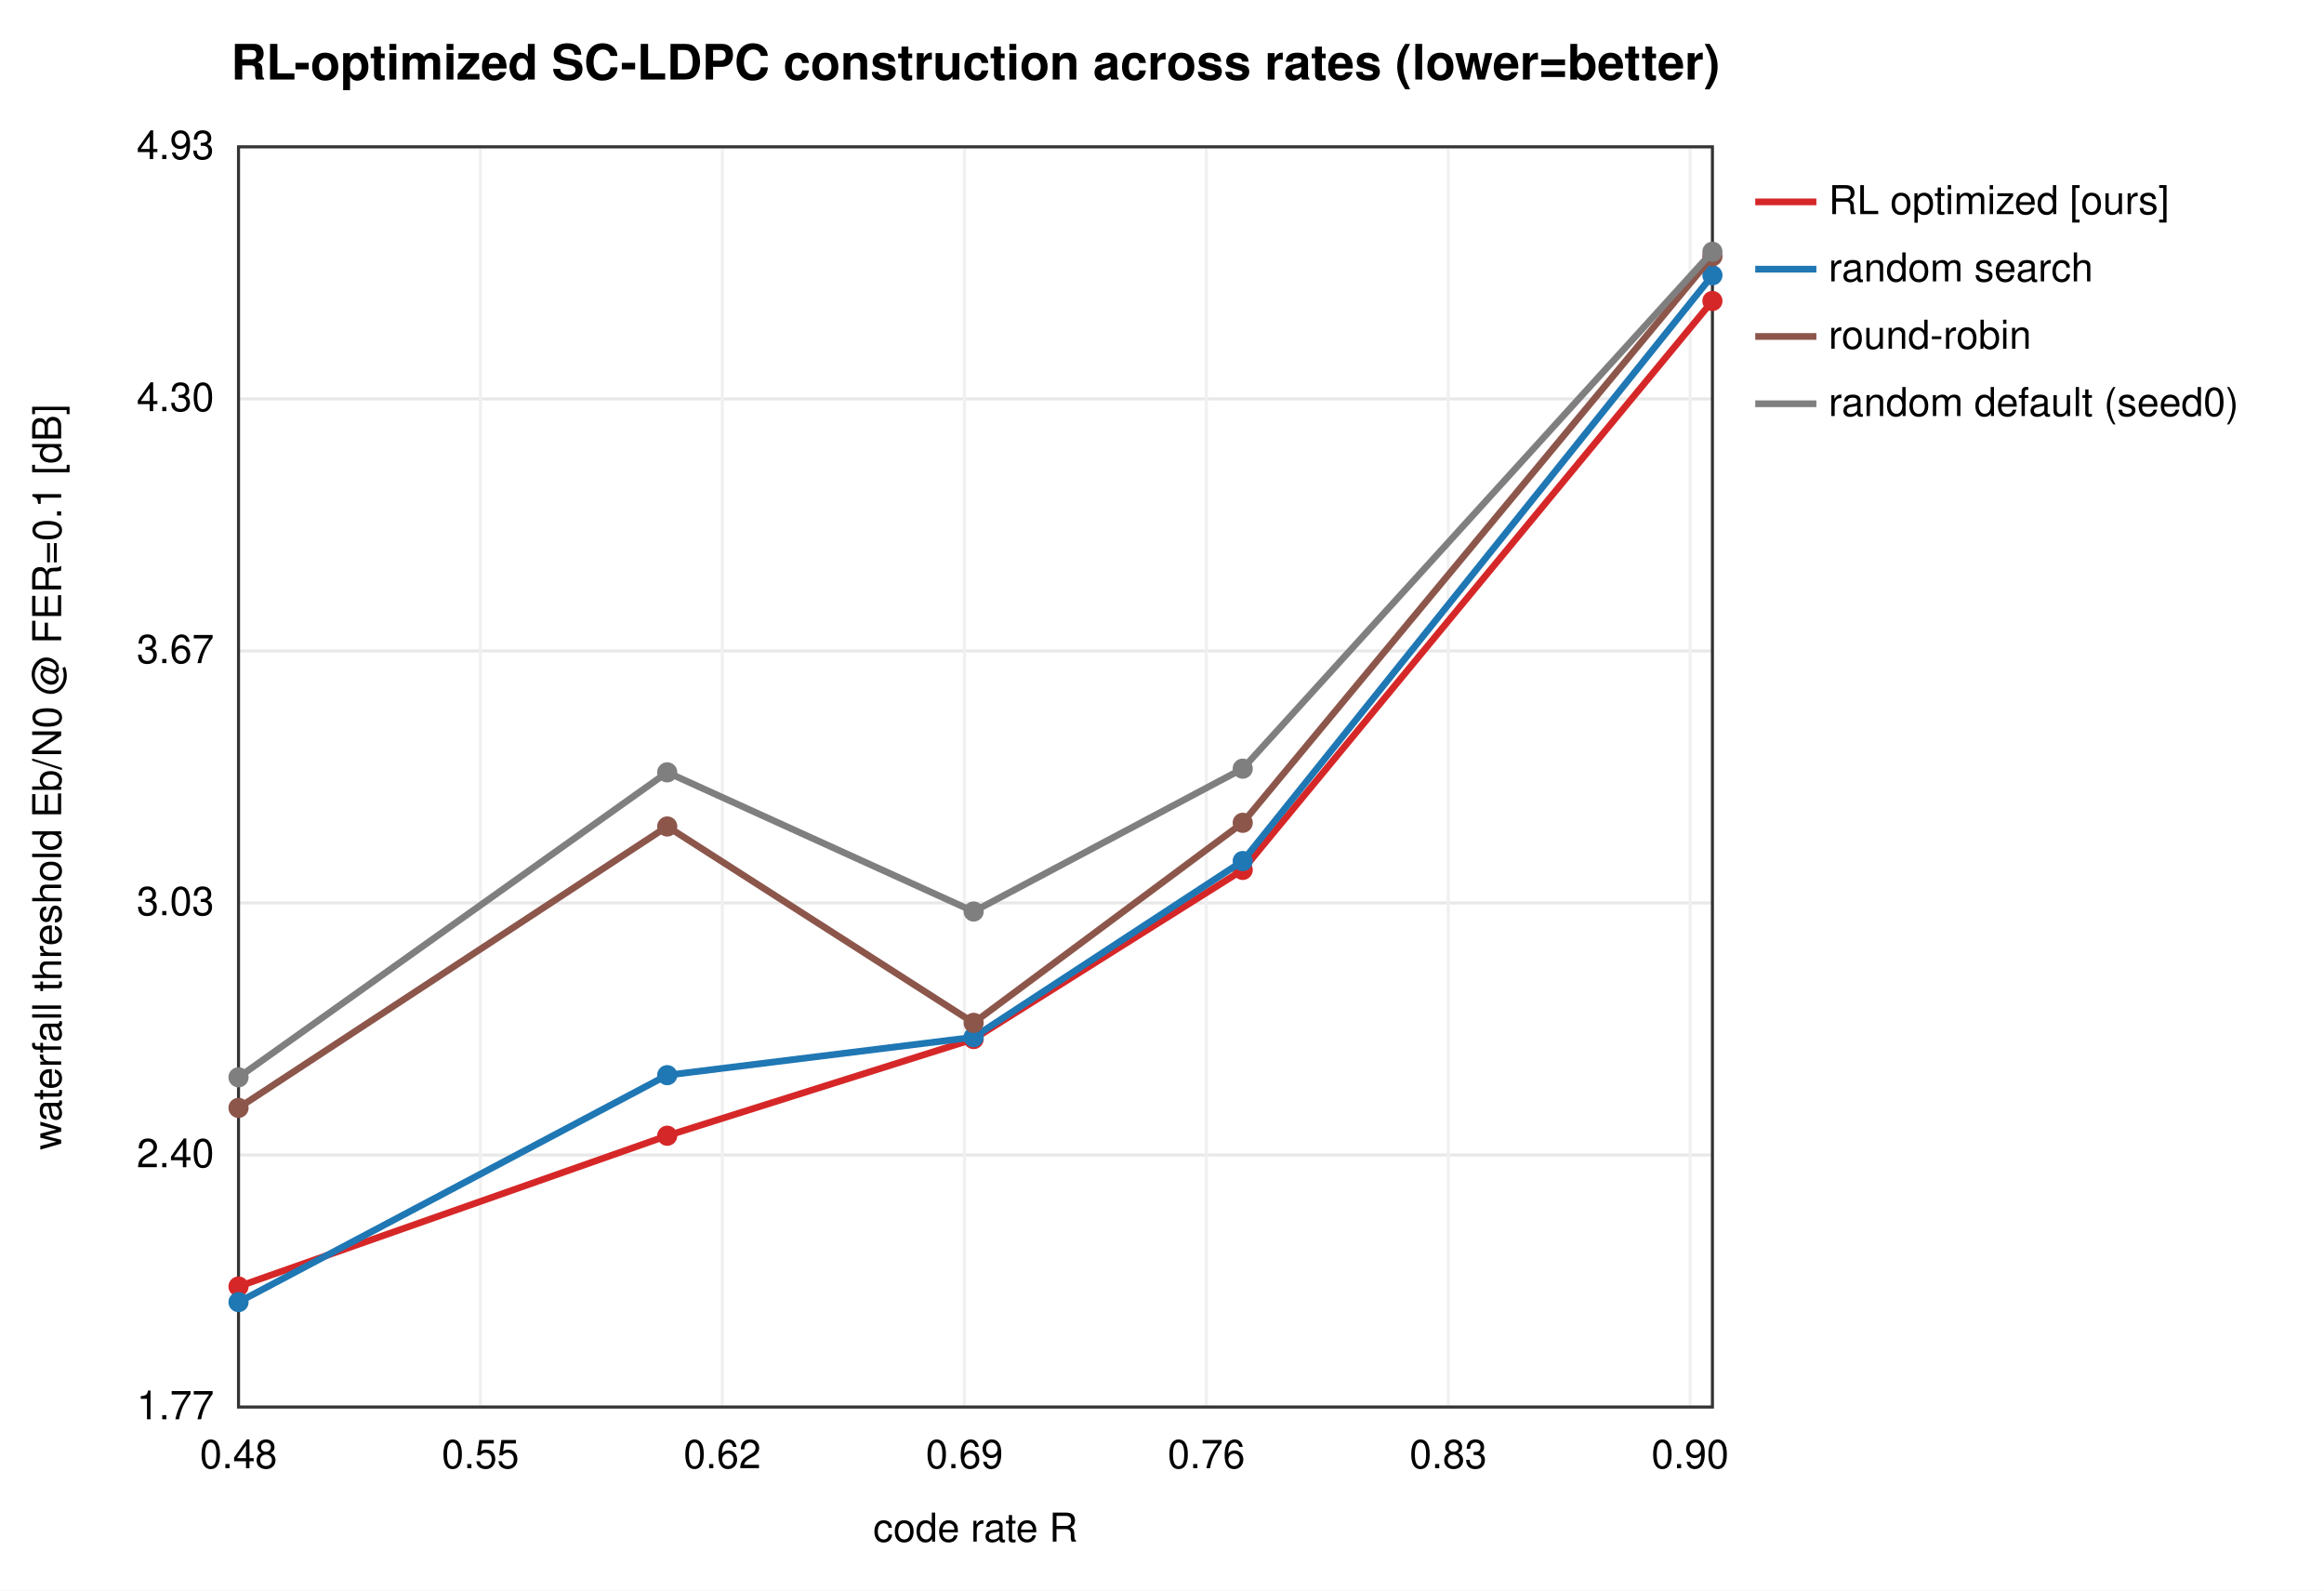
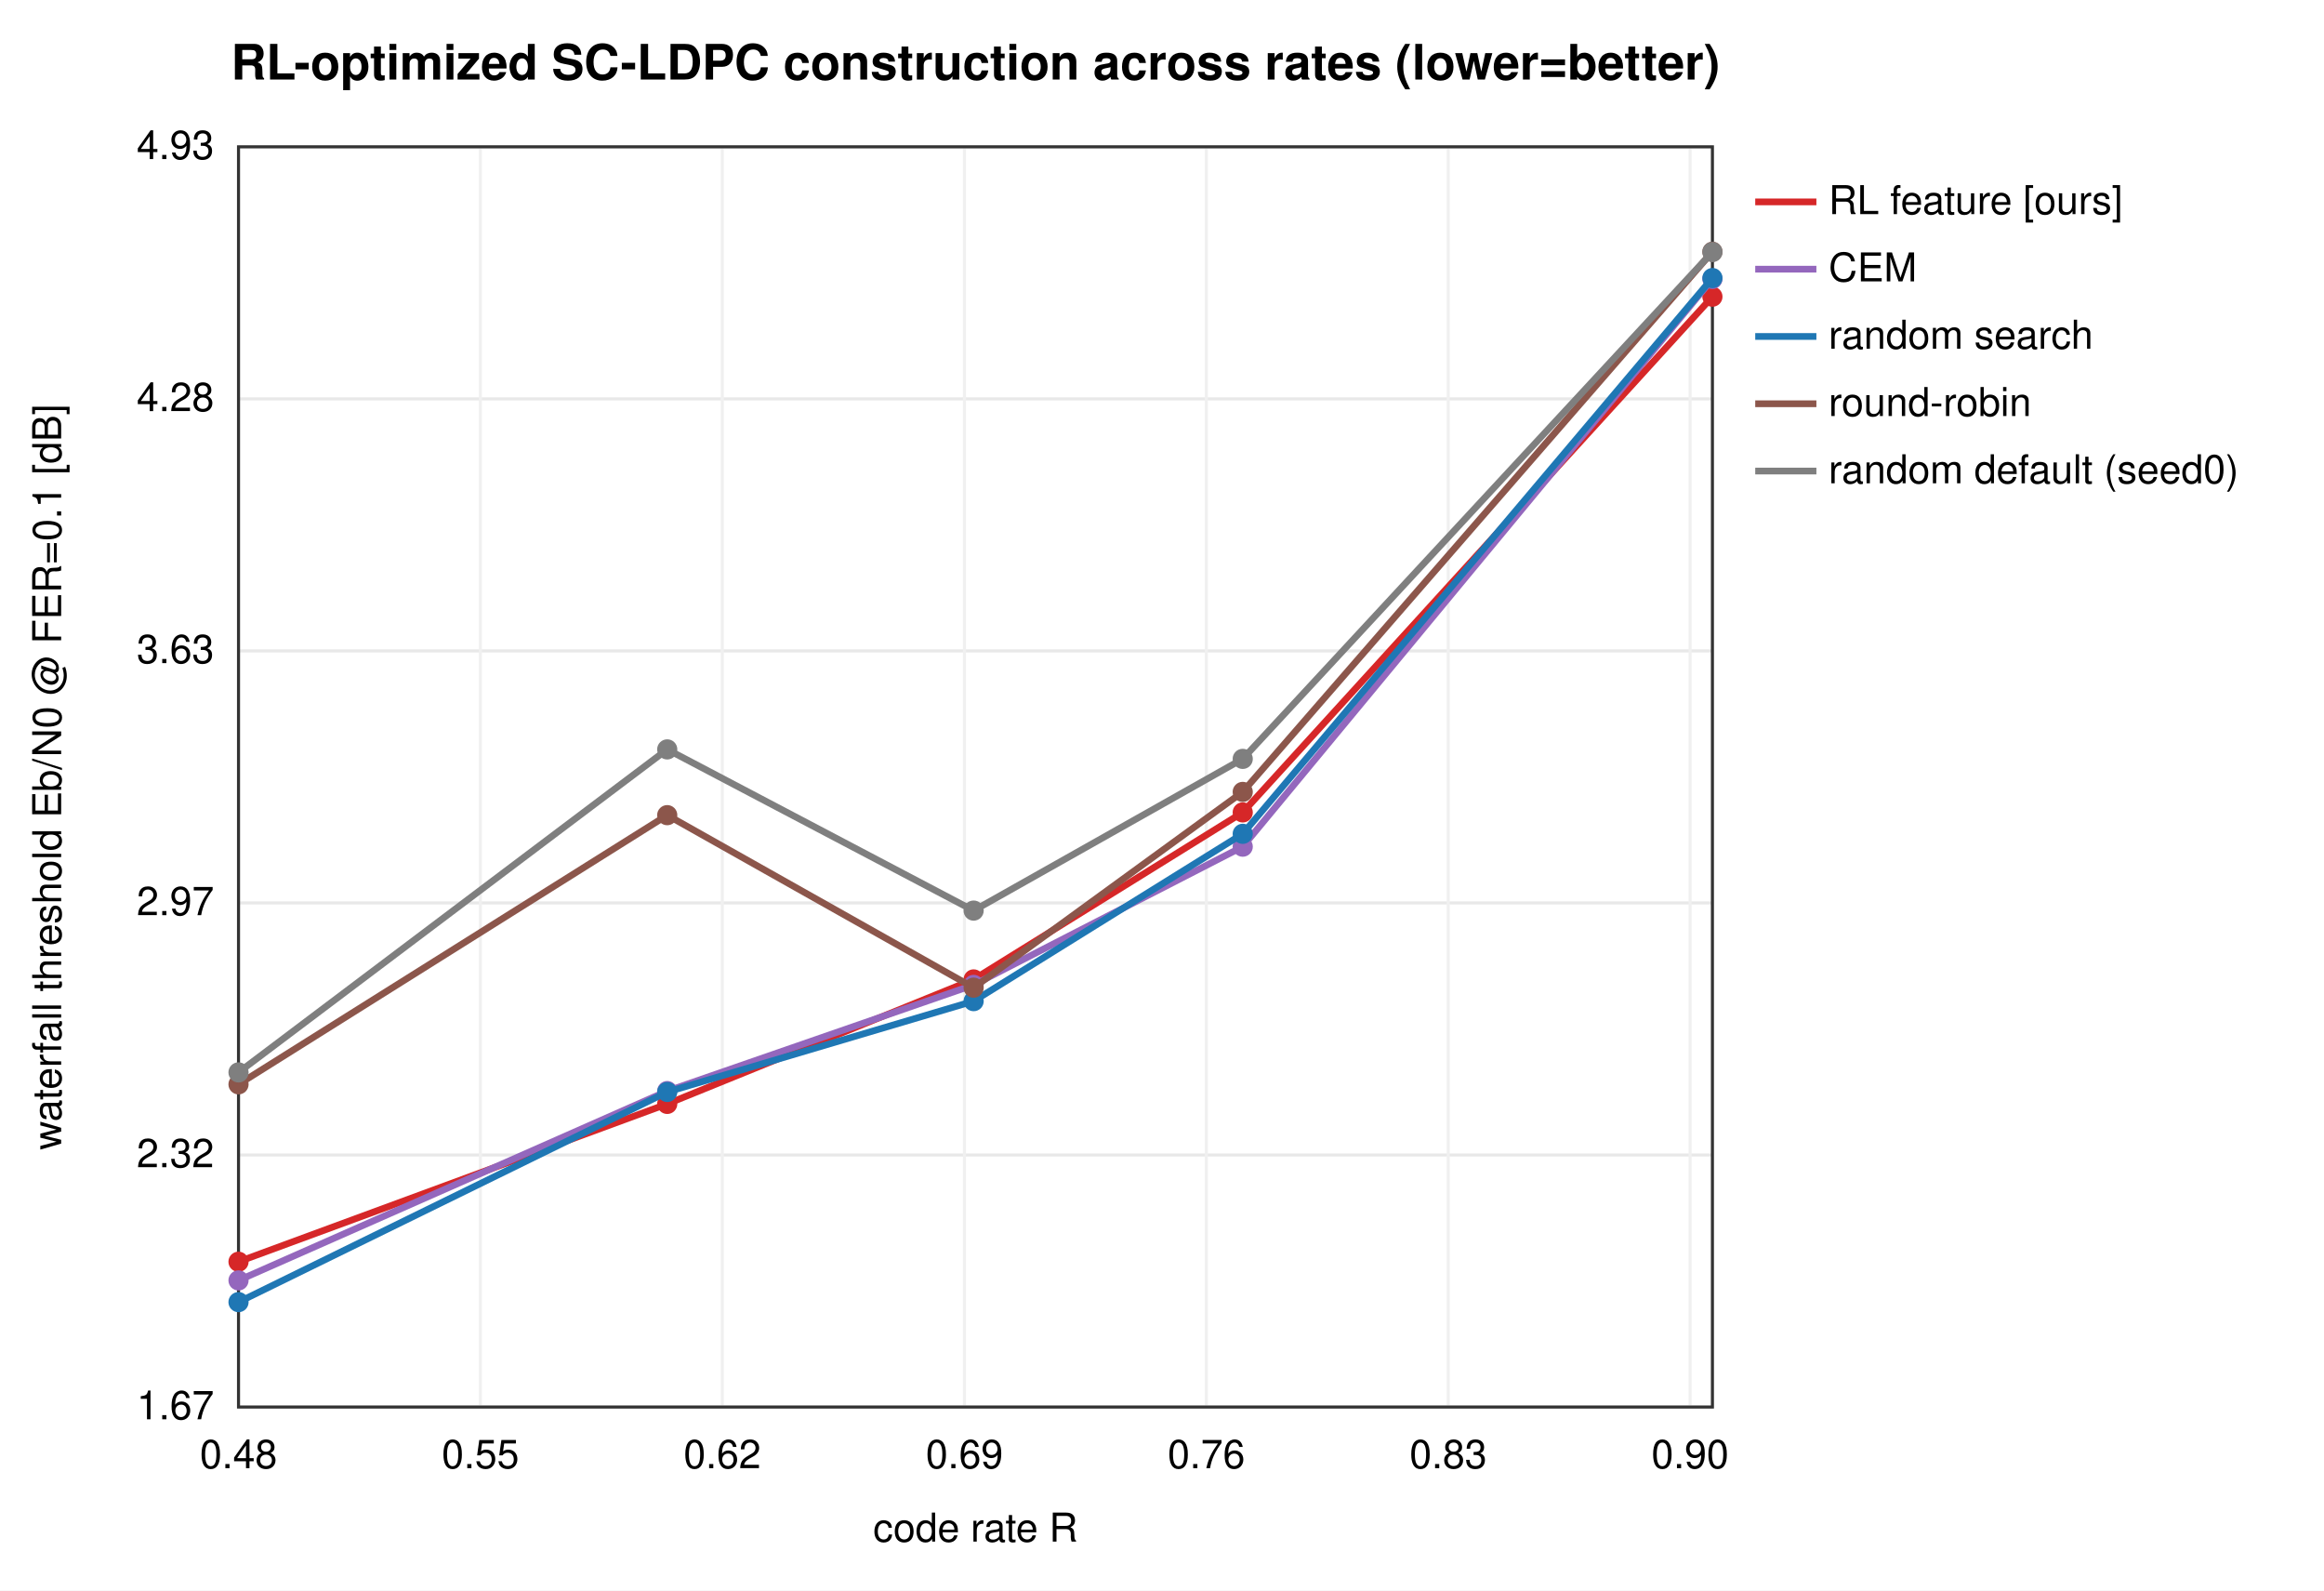
<svg xmlns="http://www.w3.org/2000/svg" width="760" height="520" font-family="Helvetica,Arial,sans-serif" font-size="13">
  <rect width="760" height="520" fill="white" />
  <text x="319.0" y="26" text-anchor="middle" font-size="16" font-weight="bold">RL-optimized SC-LDPC construction across rates (lower=better)</text>
  <line x1="78" y1="460.0" x2="560" y2="460.0" stroke="#e8e8e8" />
-   <text x="70" y="464.0" text-anchor="end">1.77</text>
+   <text x="70" y="464.0" text-anchor="end">1.67</text>
  <line x1="78" y1="377.6" x2="560" y2="377.6" stroke="#e8e8e8" />
-   <text x="70" y="381.6" text-anchor="end">2.40</text>
+   <text x="70" y="381.6" text-anchor="end">2.32</text>
  <line x1="78" y1="295.2" x2="560" y2="295.2" stroke="#e8e8e8" />
-   <text x="70" y="299.2" text-anchor="end">3.03</text>
+   <text x="70" y="299.2" text-anchor="end">2.97</text>
  <line x1="78" y1="212.8" x2="560" y2="212.8" stroke="#e8e8e8" />
-   <text x="70" y="216.8" text-anchor="end">3.67</text>
+   <text x="70" y="216.8" text-anchor="end">3.63</text>
  <line x1="78" y1="130.4" x2="560" y2="130.4" stroke="#e8e8e8" />
-   <text x="70" y="134.4" text-anchor="end">4.30</text>
+   <text x="70" y="134.4" text-anchor="end">4.28</text>
  <line x1="78" y1="48.0" x2="560" y2="48.0" stroke="#e8e8e8" />
  <text x="70" y="52.0" text-anchor="end">4.93</text>
  <line x1="78.0" y1="48" x2="78.0" y2="460" stroke="#f0f0f0" />
  <text x="78.0" y="480.0" text-anchor="middle">0.48</text>
  <line x1="157.1" y1="48" x2="157.1" y2="460" stroke="#f0f0f0" />
  <text x="157.1" y="480.0" text-anchor="middle">0.55</text>
  <line x1="236.2" y1="48" x2="236.2" y2="460" stroke="#f0f0f0" />
  <text x="236.2" y="480.0" text-anchor="middle">0.62</text>
  <line x1="315.4" y1="48" x2="315.4" y2="460" stroke="#f0f0f0" />
  <text x="315.4" y="480.0" text-anchor="middle">0.69</text>
  <line x1="394.5" y1="48" x2="394.5" y2="460" stroke="#f0f0f0" />
  <text x="394.5" y="480.0" text-anchor="middle">0.76</text>
  <line x1="473.6" y1="48" x2="473.6" y2="460" stroke="#f0f0f0" />
  <text x="473.6" y="480.0" text-anchor="middle">0.83</text>
  <line x1="552.7" y1="48" x2="552.7" y2="460" stroke="#f0f0f0" />
  <text x="552.7" y="480.0" text-anchor="middle">0.90</text>
  <rect x="78" y="48" width="482" height="412" fill="none" stroke="#333" />
  <text x="319.0" y="504" text-anchor="middle">code rate R</text>
  <text x="20" y="254.0" text-anchor="middle" transform="rotate(-90 20 254.0)">waterfall threshold Eb/N0 @ FER=0.1 [dB]</text>
-   <path d="M78.0,420.6 L218.2,371.3 L318.4,339.7 L406.4,284.4 L560.0,98.4" fill="none" stroke="#d62728" stroke-width="2.2" />
-   <circle cx="78.0" cy="420.6" r="3.3" fill="#d62728" />
-   <circle cx="218.2" cy="371.3" r="3.3" fill="#d62728" />
-   <circle cx="318.4" cy="339.7" r="3.3" fill="#d62728" />
-   <circle cx="406.4" cy="284.4" r="3.3" fill="#d62728" />
-   <circle cx="560.0" cy="98.4" r="3.3" fill="#d62728" />
+   <path d="M78.0,412.5 L218.2,360.9 L318.4,320.2 L406.4,265.6 L560.0,97.0" fill="none" stroke="#d62728" stroke-width="2.2" />
+   <circle cx="78.0" cy="412.5" r="3.3" fill="#d62728" />
+   <circle cx="218.2" cy="360.9" r="3.3" fill="#d62728" />
+   <circle cx="318.4" cy="320.2" r="3.3" fill="#d62728" />
+   <circle cx="406.4" cy="265.6" r="3.3" fill="#d62728" />
+   <circle cx="560.0" cy="97.0" r="3.3" fill="#d62728" />
  <line x1="574" y1="66" x2="594" y2="66" stroke="#d62728" stroke-width="2.2" />
-   <text x="598" y="70">RL optimized [ours]</text>
-   <path d="M78.0,425.7 L218.2,351.5 L318.4,339.1 L406.4,281.5 L560.0,90.0" fill="none" stroke="#1f77b4" stroke-width="2.2" />
+   <text x="598" y="70">RL feature [ours]</text>
+   <path d="M78.0,418.6 L218.2,356.7 L318.4,322.0 L406.4,276.8 L560.0,91.2" fill="none" stroke="#9467bd" stroke-width="2.2" />
+   <circle cx="78.0" cy="418.6" r="3.3" fill="#9467bd" />
+   <circle cx="218.2" cy="356.7" r="3.3" fill="#9467bd" />
+   <circle cx="318.4" cy="322.0" r="3.3" fill="#9467bd" />
+   <circle cx="406.4" cy="276.8" r="3.3" fill="#9467bd" />
+   <circle cx="560.0" cy="91.2" r="3.3" fill="#9467bd" />
+   <line x1="574" y1="88" x2="594" y2="88" stroke="#9467bd" stroke-width="2.2" />
+   <text x="598" y="92">CEM</text>
+   <path d="M78.0,425.7 L218.2,357.0 L318.4,327.3 L406.4,272.6 L560.0,90.9" fill="none" stroke="#1f77b4" stroke-width="2.2" />
  <circle cx="78.0" cy="425.7" r="3.3" fill="#1f77b4" />
-   <circle cx="218.2" cy="351.5" r="3.3" fill="#1f77b4" />
-   <circle cx="318.4" cy="339.1" r="3.3" fill="#1f77b4" />
-   <circle cx="406.4" cy="281.5" r="3.3" fill="#1f77b4" />
-   <circle cx="560.0" cy="90.0" r="3.3" fill="#1f77b4" />
-   <line x1="574" y1="88" x2="594" y2="88" stroke="#1f77b4" stroke-width="2.2" />
-   <text x="598" y="92">random search</text>
-   <path d="M78.0,362.2 L218.2,270.2 L318.4,334.4 L406.4,269.0 L560.0,83.8" fill="none" stroke="#8c564b" stroke-width="2.2" />
-   <circle cx="78.0" cy="362.2" r="3.3" fill="#8c564b" />
-   <circle cx="218.2" cy="270.2" r="3.3" fill="#8c564b" />
-   <circle cx="318.4" cy="334.4" r="3.3" fill="#8c564b" />
-   <circle cx="406.4" cy="269.0" r="3.3" fill="#8c564b" />
-   <circle cx="560.0" cy="83.8" r="3.3" fill="#8c564b" />
-   <line x1="574" y1="110" x2="594" y2="110" stroke="#8c564b" stroke-width="2.2" />
-   <text x="598" y="114">round-robin</text>
-   <path d="M78.0,352.2 L218.2,252.5 L318.4,298.0 L406.4,251.3 L560.0,82.3" fill="none" stroke="#7f7f7f" stroke-width="2.2" />
-   <circle cx="78.0" cy="352.2" r="3.3" fill="#7f7f7f" />
-   <circle cx="218.2" cy="252.5" r="3.3" fill="#7f7f7f" />
-   <circle cx="318.4" cy="298.0" r="3.3" fill="#7f7f7f" />
-   <circle cx="406.4" cy="251.3" r="3.3" fill="#7f7f7f" />
-   <circle cx="560.0" cy="82.3" r="3.3" fill="#7f7f7f" />
-   <line x1="574" y1="132" x2="594" y2="132" stroke="#7f7f7f" stroke-width="2.2" />
-   <text x="598" y="136">random default (seed0)</text>
+   <circle cx="218.2" cy="357.0" r="3.3" fill="#1f77b4" />
+   <circle cx="318.4" cy="327.3" r="3.3" fill="#1f77b4" />
+   <circle cx="406.4" cy="272.6" r="3.3" fill="#1f77b4" />
+   <circle cx="560.0" cy="90.9" r="3.3" fill="#1f77b4" />
+   <line x1="574" y1="110" x2="594" y2="110" stroke="#1f77b4" stroke-width="2.2" />
+   <text x="598" y="114">random search</text>
+   <path d="M78.0,354.5 L218.2,266.5 L318.4,322.9 L406.4,258.9 L560.0,82.3" fill="none" stroke="#8c564b" stroke-width="2.2" />
+   <circle cx="78.0" cy="354.5" r="3.3" fill="#8c564b" />
+   <circle cx="218.2" cy="266.5" r="3.3" fill="#8c564b" />
+   <circle cx="318.4" cy="322.9" r="3.3" fill="#8c564b" />
+   <circle cx="406.4" cy="258.9" r="3.3" fill="#8c564b" />
+   <circle cx="560.0" cy="82.3" r="3.3" fill="#8c564b" />
+   <line x1="574" y1="132" x2="594" y2="132" stroke="#8c564b" stroke-width="2.2" />
+   <text x="598" y="136">round-robin</text>
+   <path d="M78.0,350.6 L218.2,245.0 L318.4,297.7 L406.4,248.1 L560.0,82.4" fill="none" stroke="#7f7f7f" stroke-width="2.2" />
+   <circle cx="78.0" cy="350.6" r="3.3" fill="#7f7f7f" />
+   <circle cx="218.2" cy="245.0" r="3.3" fill="#7f7f7f" />
+   <circle cx="318.4" cy="297.7" r="3.3" fill="#7f7f7f" />
+   <circle cx="406.4" cy="248.1" r="3.3" fill="#7f7f7f" />
+   <circle cx="560.0" cy="82.4" r="3.3" fill="#7f7f7f" />
+   <line x1="574" y1="154" x2="594" y2="154" stroke="#7f7f7f" stroke-width="2.2" />
+   <text x="598" y="158">random default (seed0)</text>
</svg>
